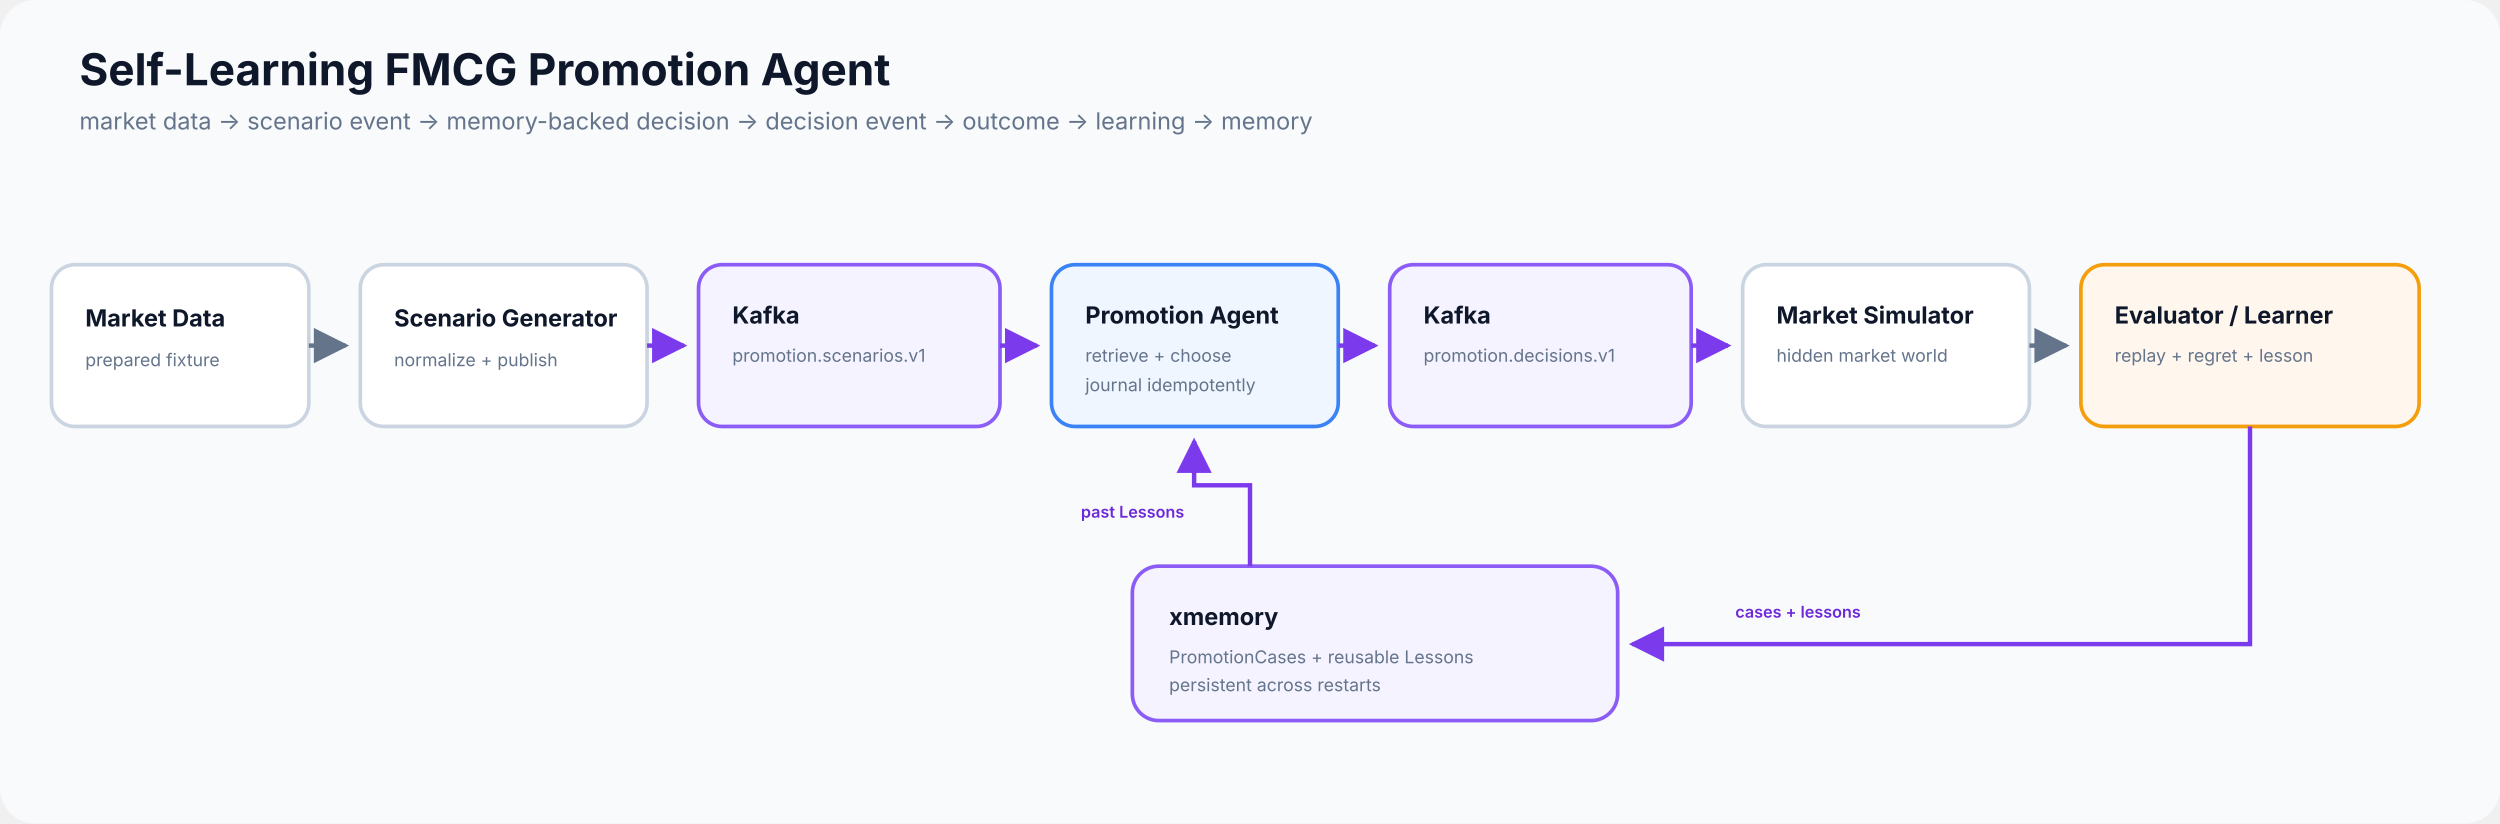
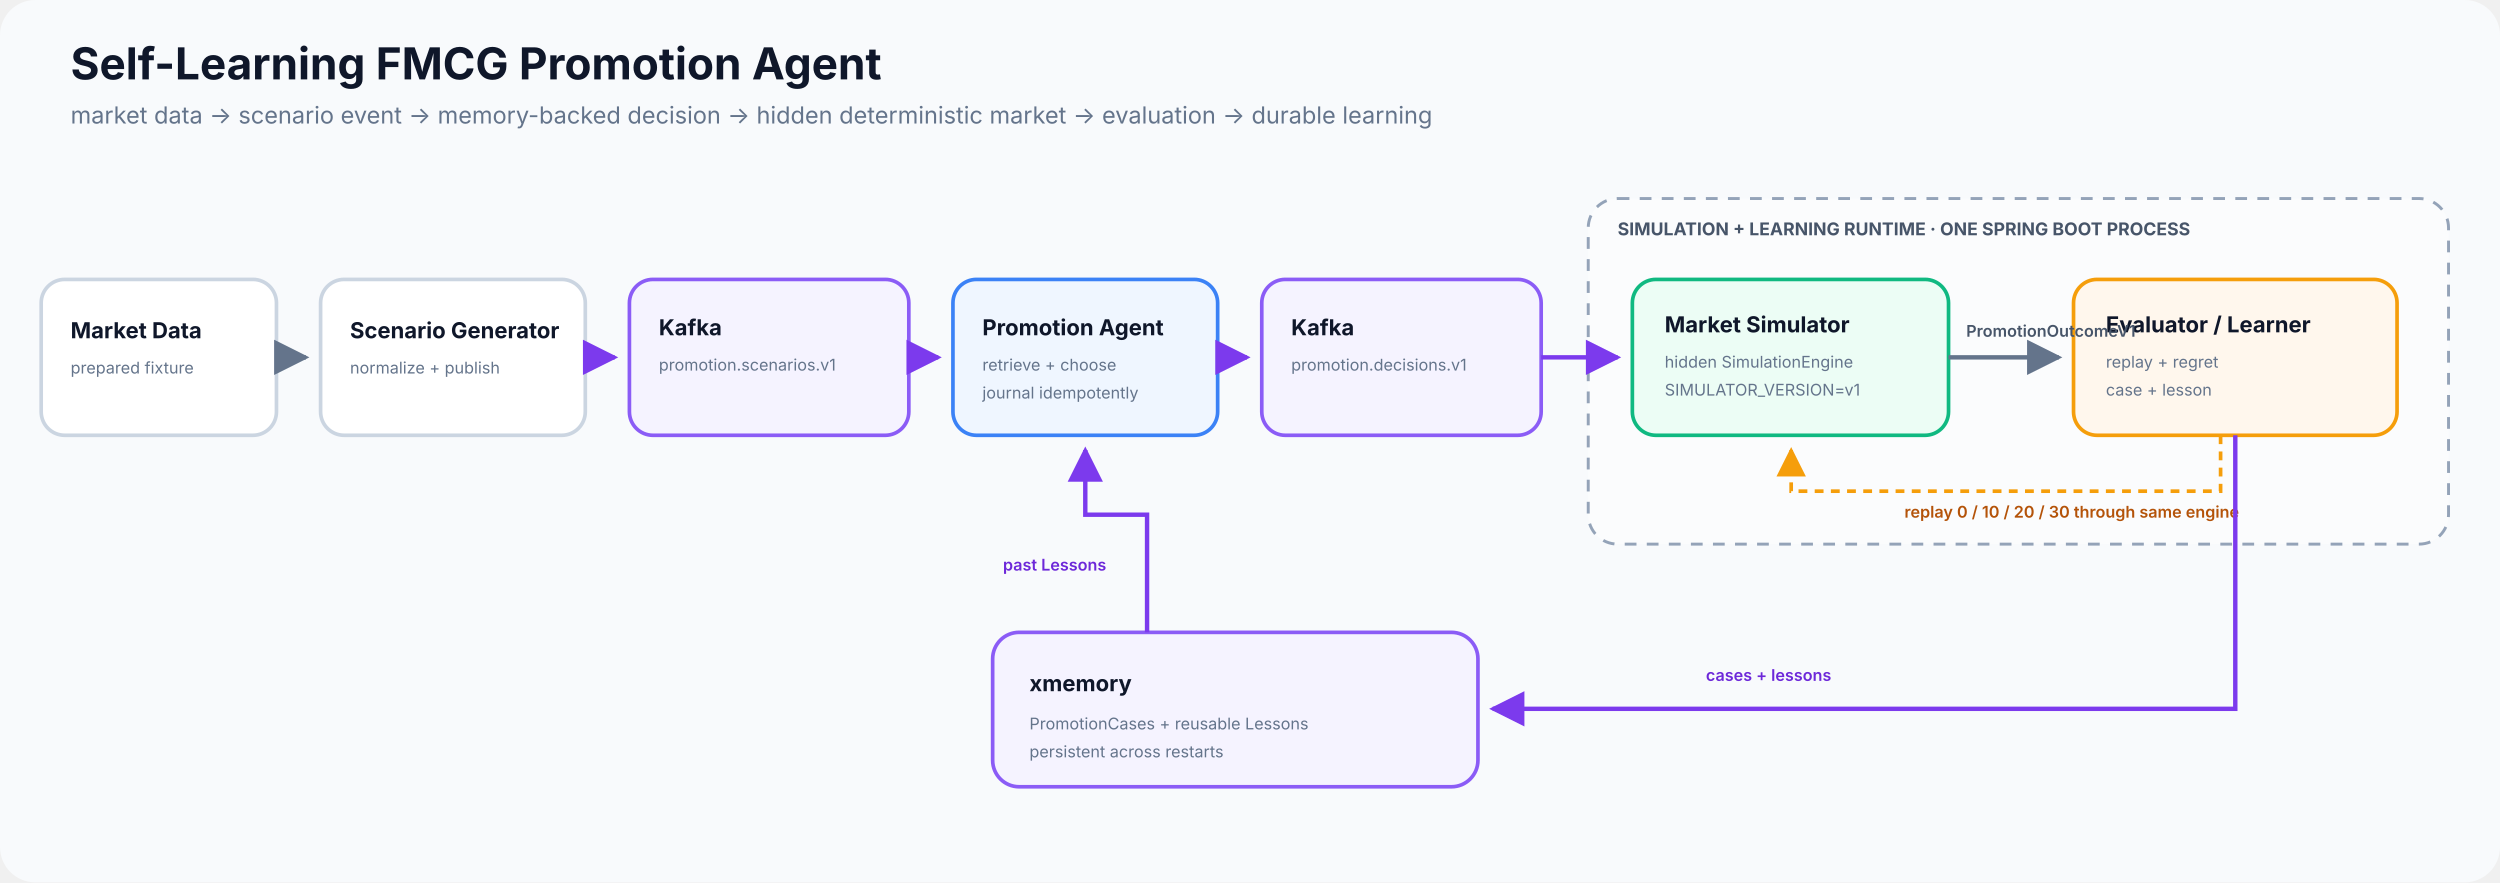
- <svg xmlns="http://www.w3.org/2000/svg" width="1700" height="560" viewBox="0 0 1700 560" role="img" aria-labelledby="title desc">
+ <svg xmlns="http://www.w3.org/2000/svg" width="1700" height="600" viewBox="0 0 1700 600" role="img" aria-labelledby="title desc">
  <defs>
    <marker id="arrow" viewBox="0 0 10 10" refX="9" refY="5" markerWidth="8" markerHeight="8" orient="auto-start-reverse">
      <path d="M0 0 L10 5 L0 10 z" fill="#64748b" />
    </marker>
    <marker id="arrowMemory" viewBox="0 0 10 10" refX="9" refY="5" markerWidth="8" markerHeight="8" orient="auto-start-reverse">
      <path d="M0 0 L10 5 L0 10 z" fill="#7c3aed" />
    </marker>
+     <marker id="arrowReplay" viewBox="0 0 10 10" refX="9" refY="5" markerWidth="8" markerHeight="8" orient="auto-start-reverse">
+       <path d="M0 0 L10 5 L0 10 z" fill="#f59e0b" />
+     </marker>
    <style>
-       .bg{fill:#f8fafc}.title{font:700 30px -apple-system,BlinkMacSystemFont,"Segoe UI",sans-serif;fill:#0f172a}.subtitle{font:400 16px -apple-system,BlinkMacSystemFont,"Segoe UI",sans-serif;fill:#64748b}.node{fill:#fff;stroke:#cbd5e1;stroke-width:2.5}.agent{fill:#eff6ff;stroke:#3b82f6;stroke-width:2.5}.memory{fill:#f5f3ff;stroke:#8b5cf6;stroke-width:2.5}.eval{fill:#fff7ed;stroke:#f59e0b;stroke-width:2.5}.h{font:700 16px -apple-system,BlinkMacSystemFont,"Segoe UI",sans-serif;fill:#0f172a}.body{font:400 12px -apple-system,BlinkMacSystemFont,"Segoe UI",sans-serif;fill:#64748b}.label{font:600 11px -apple-system,BlinkMacSystemFont,"Segoe UI",sans-serif;fill:#475569}.memoryLabel{font:600 11px -apple-system,BlinkMacSystemFont,"Segoe UI",sans-serif;fill:#6d28d9}.arrow{fill:none;stroke:#64748b;stroke-width:3;marker-end:url(#arrow)}.arrowMemory{fill:none;stroke:#7c3aed;stroke-width:3;marker-end:url(#arrowMemory)}
+       .bg{fill:#f8fafc}.title{font:700 30px -apple-system,BlinkMacSystemFont,"Segoe UI",sans-serif;fill:#0f172a}.subtitle{font:400 16px -apple-system,BlinkMacSystemFont,"Segoe UI",sans-serif;fill:#64748b}.node{fill:#fff;stroke:#cbd5e1;stroke-width:2.5}.agent{fill:#eff6ff;stroke:#3b82f6;stroke-width:2.5}.memory{fill:#f5f3ff;stroke:#8b5cf6;stroke-width:2.5}.eval{fill:#fff7ed;stroke:#f59e0b;stroke-width:2.5}.engine{fill:#ecfdf5;stroke:#10b981;stroke-width:2.5}.runtime{fill:#ffffff;fill-opacity:.45;stroke:#94a3b8;stroke-width:2;stroke-dasharray:8 7}.h{font:700 15px -apple-system,BlinkMacSystemFont,"Segoe UI",sans-serif;fill:#0f172a}.body{font:400 11px -apple-system,BlinkMacSystemFont,"Segoe UI",sans-serif;fill:#64748b}.label{font:600 11px -apple-system,BlinkMacSystemFont,"Segoe UI",sans-serif;fill:#475569}.memoryLabel{font:600 11px -apple-system,BlinkMacSystemFont,"Segoe UI",sans-serif;fill:#6d28d9}.replayLabel{font:600 11px -apple-system,BlinkMacSystemFont,"Segoe UI",sans-serif;fill:#b45309}.runtimeLabel{font:700 12px -apple-system,BlinkMacSystemFont,"Segoe UI",sans-serif;fill:#475569}.arrow{fill:none;stroke:#64748b;stroke-width:3;marker-end:url(#arrow)}.arrowMemory{fill:none;stroke:#7c3aed;stroke-width:3;marker-end:url(#arrowMemory)}.arrowReplay{fill:none;stroke:#f59e0b;stroke-width:2.5;stroke-dasharray:6 5;marker-end:url(#arrowReplay)}
    </style>
  </defs>
-   <rect class="bg" x="0" y="0" width="1700" height="560" rx="24" />
-   <text class="title" x="54" y="58">Self-Learning FMCG Promotion Agent</text>
-   <text class="subtitle" x="54" y="88">market data → scenario event → memory-backed decision → decision event → outcome → learning → memory</text>
-   <rect class="node" x="35" y="180" width="175" height="110" rx="16" />
-   <text class="h" x="58" y="222">Market Data</text>
-   <text class="body" x="58" y="249">prepared fixture</text>
-   <rect class="node" x="245" y="180" width="195" height="110" rx="16" />
-   <text class="h" x="268" y="222">Scenario Generator</text>
-   <text class="body" x="268" y="249">normalize + publish</text>
-   <rect class="memory" x="475" y="180" width="205" height="110" rx="16" />
-   <text class="h" x="498" y="220">Kafka</text>
-   <text class="body" x="498" y="246">promotion.scenarios.v1</text>
-   <rect class="agent" x="715" y="180" width="195" height="110" rx="16" />
-   <text class="h" x="738" y="220">Promotion Agent</text>
-   <text class="body" x="738" y="246">retrieve + choose</text>
-   <text class="body" x="738" y="266">journal idempotently</text>
-   <rect class="memory" x="945" y="180" width="205" height="110" rx="16" />
-   <text class="h" x="968" y="220">Kafka</text>
-   <text class="body" x="968" y="246">promotion.decisions.v1</text>
-   <rect class="node" x="1185" y="180" width="195" height="110" rx="16" />
-   <text class="h" x="1208" y="220">Market Simulator</text>
-   <text class="body" x="1208" y="246">hidden market world</text>
-   <rect class="eval" x="1415" y="180" width="230" height="110" rx="16" />
-   <text class="h" x="1438" y="220">Evaluator / Learner</text>
-   <text class="body" x="1438" y="246">replay + regret + lesson</text>
-   <rect class="memory" x="770" y="385" width="330" height="105" rx="18" />
-   <text class="h" x="795" y="425">xmemory</text>
-   <text class="body" x="795" y="451">PromotionCases + reusable Lessons</text>
-   <text class="body" x="795" y="470">persistent across restarts</text>
-   <path class="arrow" d="M210 235 H235" />
-   <path class="arrowMemory" d="M440 235 H465" />
-   <path class="arrowMemory" d="M680 235 H705" />
-   <path class="arrowMemory" d="M910 235 H935" />
-   <path class="arrowMemory" d="M1150 235 H1175" />
-   <path class="arrow" d="M1380 235 H1405" />
-   <path class="arrowMemory" d="M850 385 V330 H812 V300" />
-   <text class="memoryLabel" x="735" y="352">past Lessons</text>
-   <path class="arrowMemory" d="M1530 290 V438 H1110" />
-   <text class="memoryLabel" x="1180" y="420">cases + lessons</text>
+   <rect class="bg" x="0" y="0" width="1700" height="600" rx="24" />
+   <text class="title" x="48" y="54">Self-Learning FMCG Promotion Agent</text>
+   <text class="subtitle" x="48" y="84">market data → scenario event → memory-backed decision → hidden deterministic market → evaluation → durable learning</text>
+   <rect class="node" x="28" y="190" width="160" height="106" rx="16" />
+   <text class="h" x="48" y="230">Market Data</text>
+   <text class="body" x="48" y="254">prepared fixture</text>
+   <rect class="node" x="218" y="190" width="180" height="106" rx="16" />
+   <text class="h" x="238" y="230">Scenario Generator</text>
+   <text class="body" x="238" y="254">normalize + publish</text>
+   <rect class="memory" x="428" y="190" width="190" height="106" rx="16" />
+   <text class="h" x="448" y="228">Kafka</text>
+   <text class="body" x="448" y="252">promotion.scenarios.v1</text>
+   <rect class="agent" x="648" y="190" width="180" height="106" rx="16" />
+   <text class="h" x="668" y="228">Promotion Agent</text>
+   <text class="body" x="668" y="252">retrieve + choose</text>
+   <text class="body" x="668" y="271">journal idempotently</text>
+   <rect class="memory" x="858" y="190" width="190" height="106" rx="16" />
+   <text class="h" x="878" y="228">Kafka</text>
+   <text class="body" x="878" y="252">promotion.decisions.v1</text>
+   <rect class="runtime" x="1080" y="135" width="585" height="235" rx="20" />
+   <text class="runtimeLabel" x="1100" y="160">SIMULATION + LEARNING RUNTIME · ONE SPRING BOOT PROCESS</text>
+   <rect class="engine" x="1110" y="190" width="215" height="106" rx="16" />
+   <text class="h" x="1132" y="226">Market Simulator</text>
+   <text class="body" x="1132" y="250">hidden SimulationEngine</text>
+   <text class="body" x="1132" y="269">SIMULATOR_VERSION=v1</text>
+   <rect class="eval" x="1410" y="190" width="220" height="106" rx="16" />
+   <text class="h" x="1432" y="226">Evaluator / Learner</text>
+   <text class="body" x="1432" y="250">replay + regret</text>
+   <text class="body" x="1432" y="269">case + lesson</text>
+   <rect class="memory" x="675" y="430" width="330" height="105" rx="18" />
+   <text class="h" x="700" y="470">xmemory</text>
+   <text class="body" x="700" y="496">PromotionCases + reusable Lessons</text>
+   <text class="body" x="700" y="515">persistent across restarts</text>
+   <path class="arrow" d="M188 243 H208" />
+   <path class="arrowMemory" d="M398 243 H418" />
+   <path class="arrowMemory" d="M618 243 H638" />
+   <path class="arrowMemory" d="M828 243 H848" />
+   <path class="arrowMemory" d="M1048 243 H1100" />
+   <path class="arrow" d="M1325 243 H1400" />
+   <text class="label" x="1337" y="229">PromotionOutcomeV1</text>
+   <path class="arrowReplay" d="M1510 296 V334 H1218 V306" />
+   <text class="replayLabel" x="1295" y="352">replay 0 / 10 / 20 / 30 through same engine</text>
+   <path class="arrowMemory" d="M780 430 V350 H738 V306" />
+   <text class="memoryLabel" x="682" y="388">past Lessons</text>
+   <path class="arrowMemory" d="M1520 296 V482 H1015" />
+   <text class="memoryLabel" x="1160" y="463">cases + lessons</text>
</svg>
